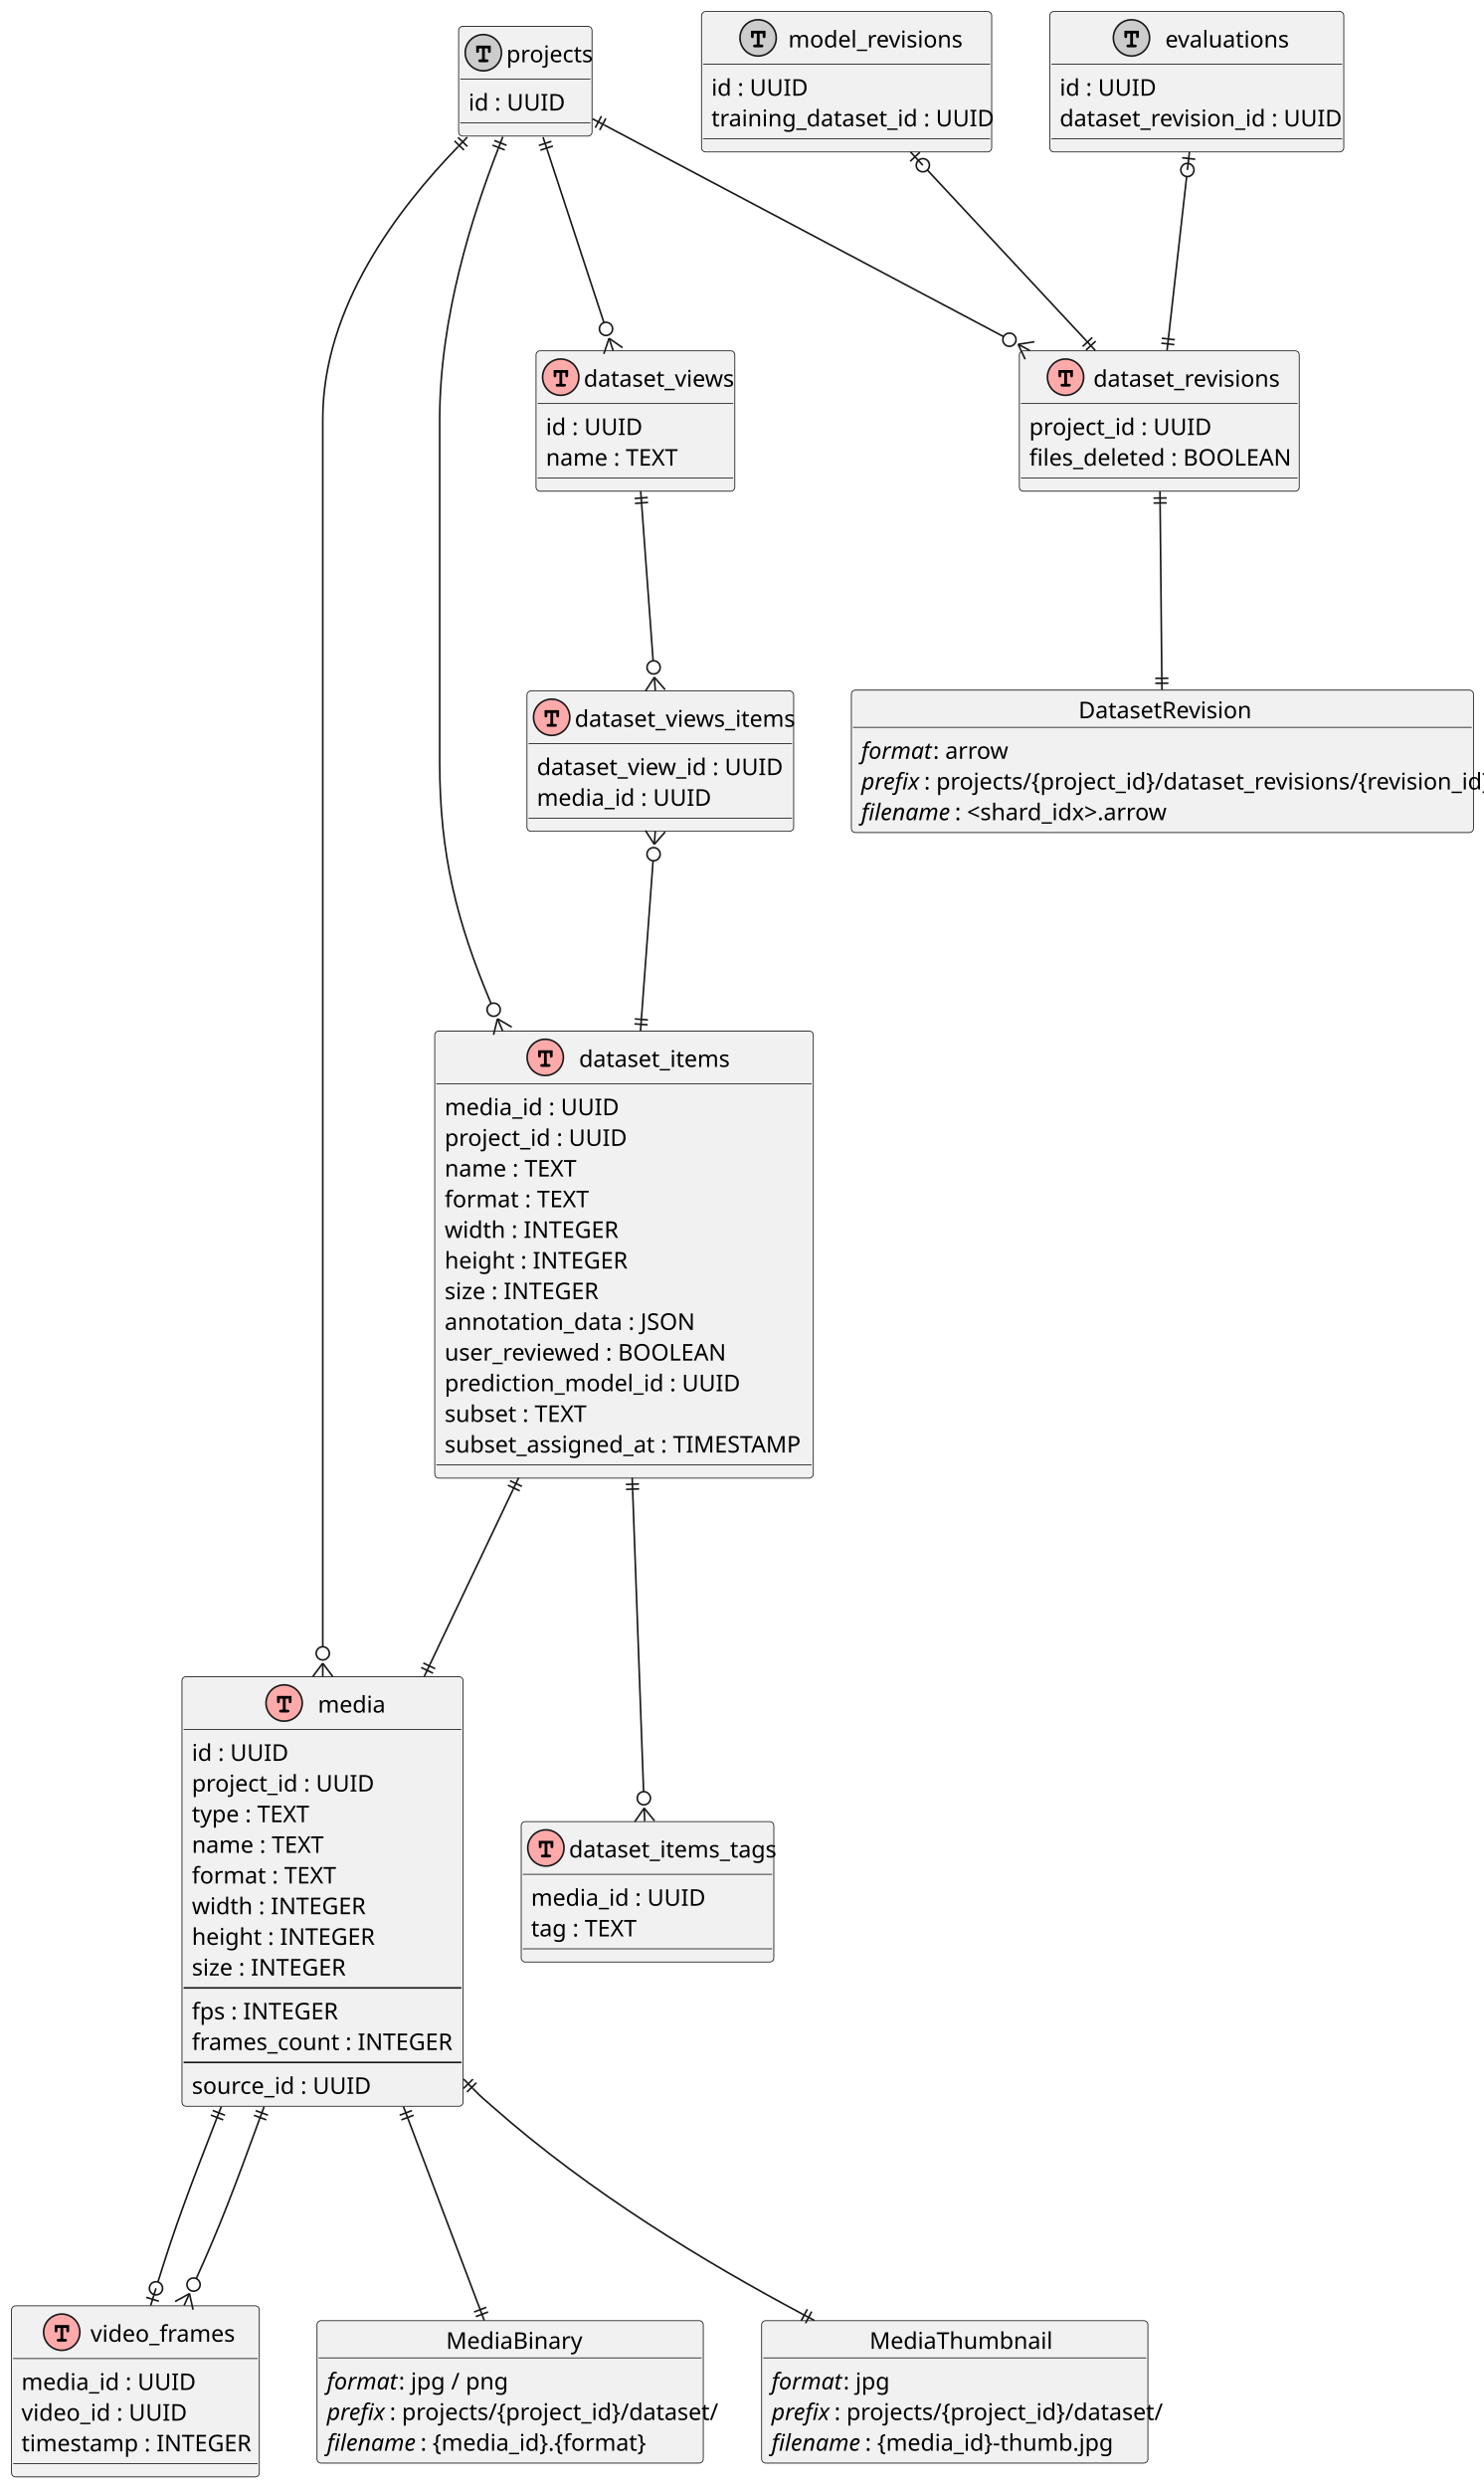
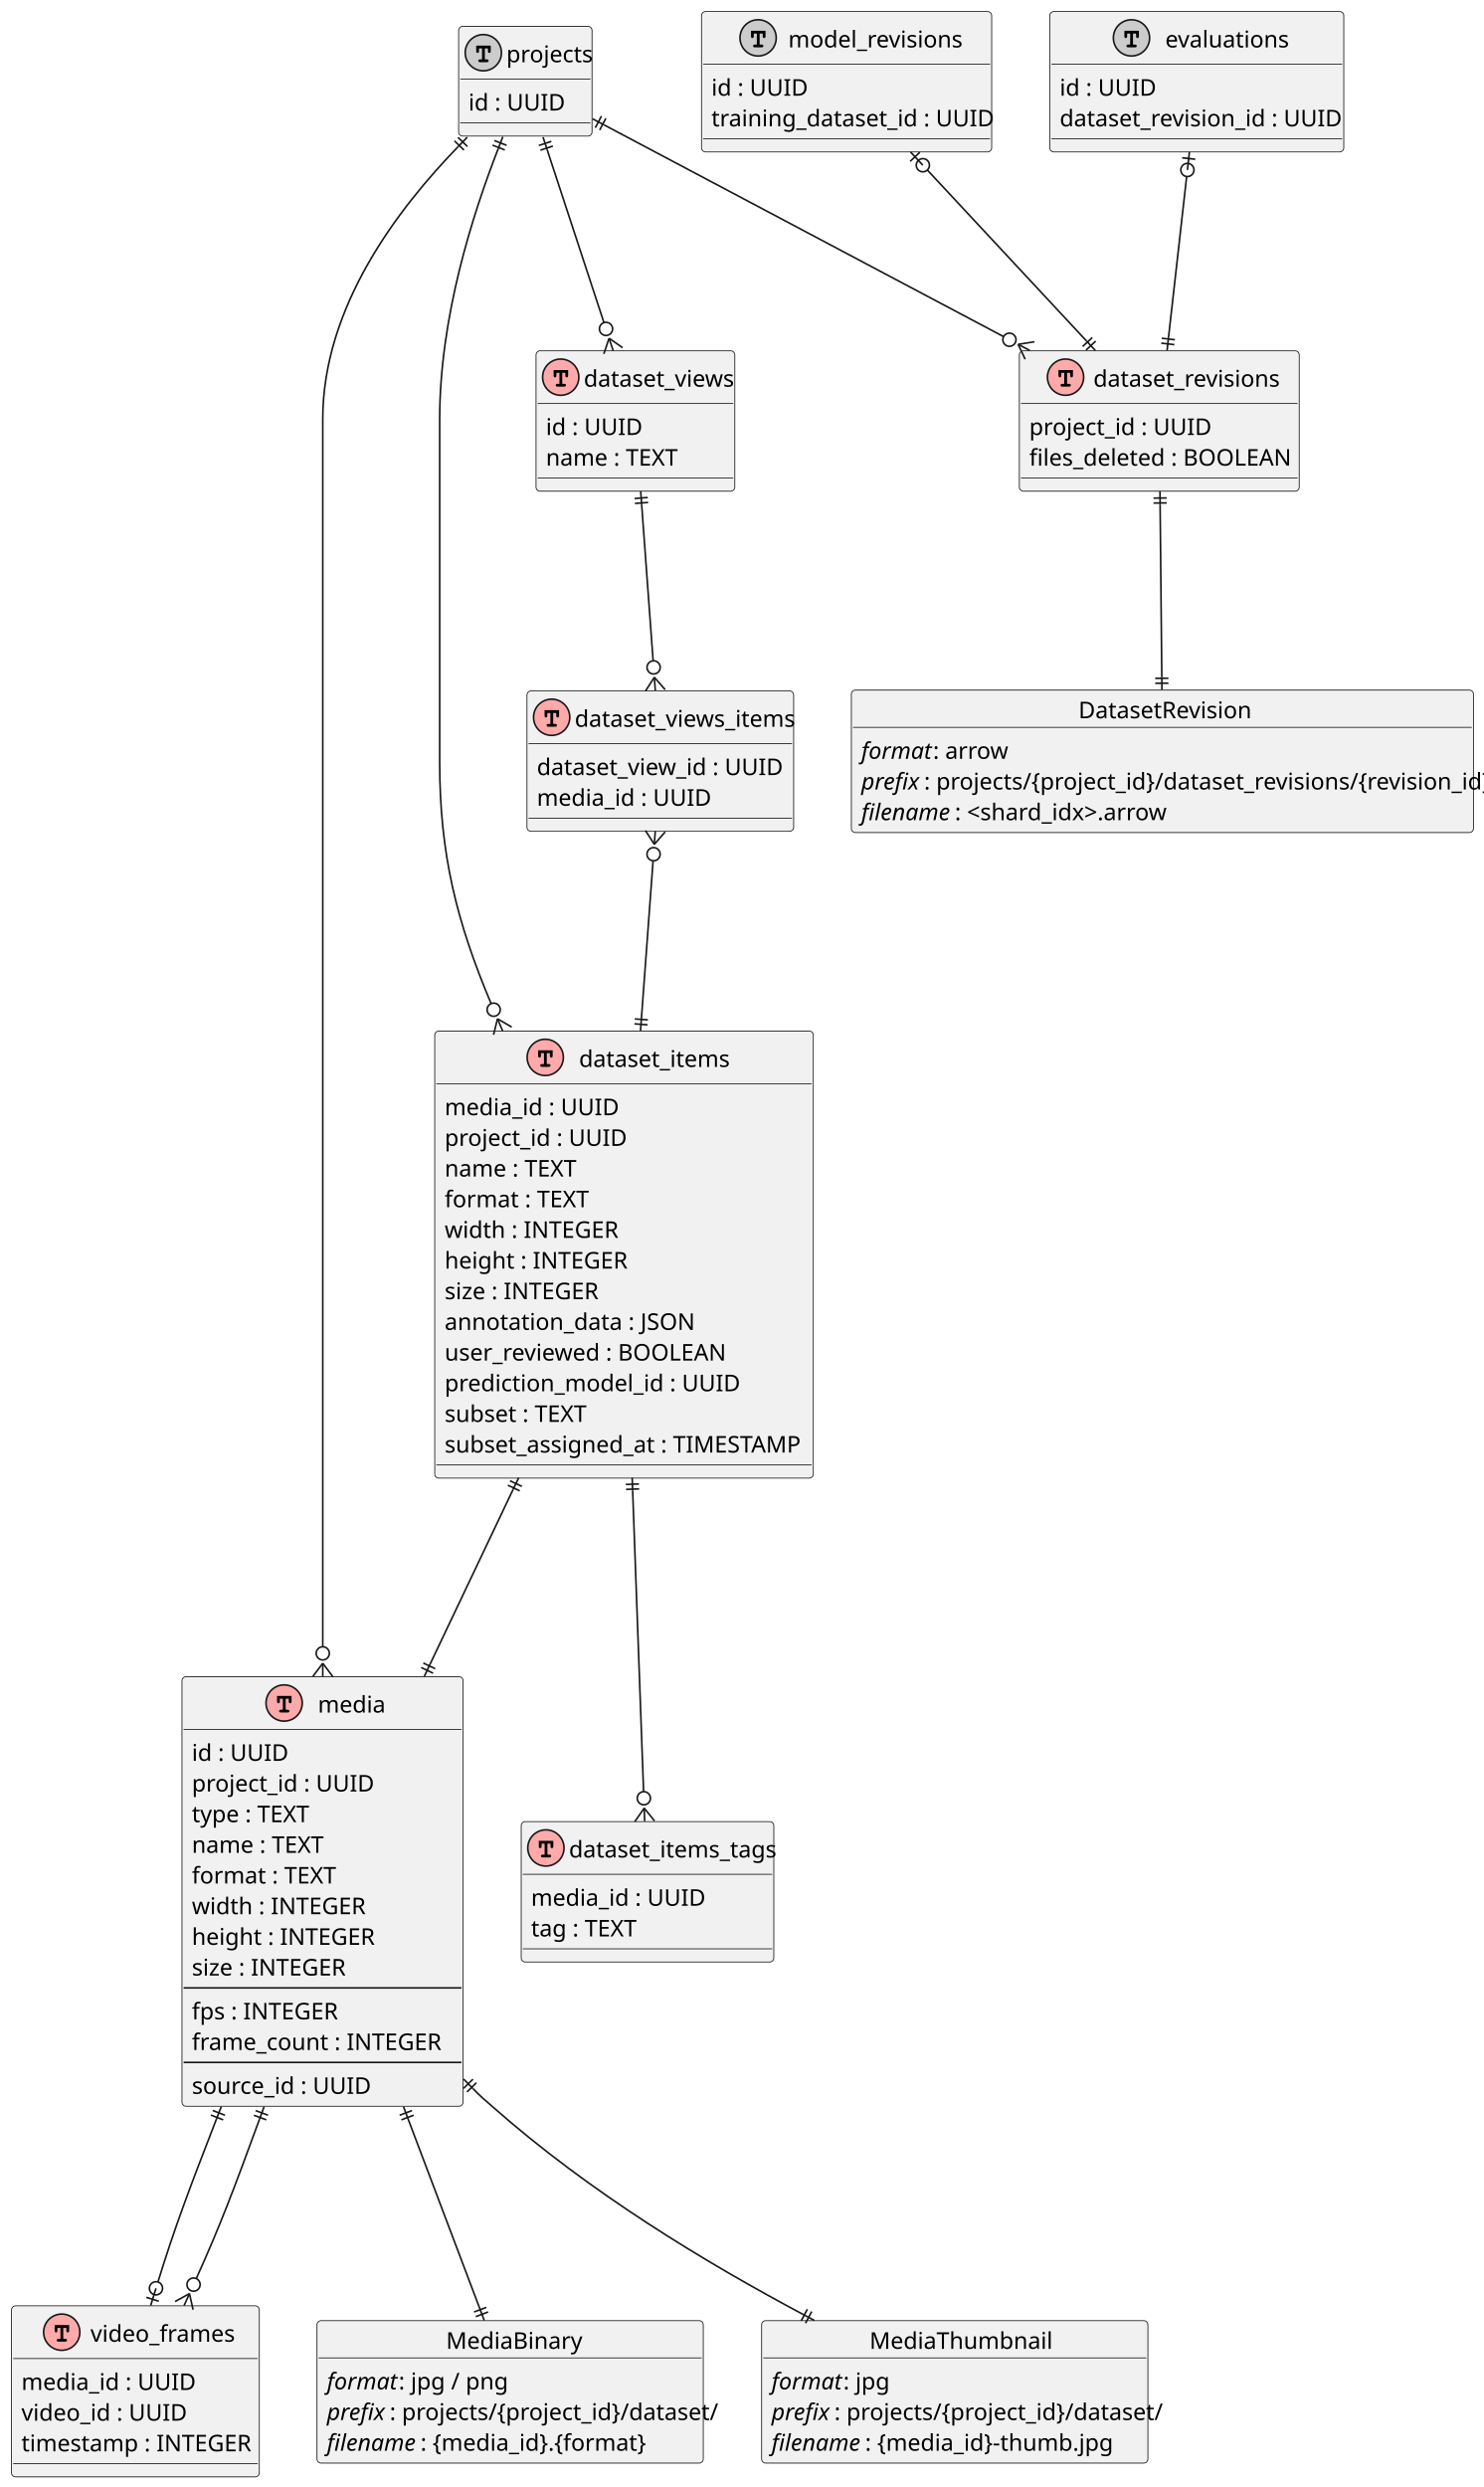
<svg xmlns="http://www.w3.org/2000/svg" contentStyleType="text/css" data-diagram-type="CLASS" height="1510px" preserveAspectRatio="none" style="width:901px;height:1510px;background:#FFFFFF;" version="1.1" viewBox="0 0 901 1510" width="901px" zoomAndPan="magnify">
  <defs />
  <g>
    <g class="entity" data-entity="media" data-source-line="4" data-uid="ent0002" id="entity_media">
      <rect fill="#F1F1F1" height="260.832" rx="2.5" ry="2.5" style="stroke:#181818;stroke-width:0.5;" width="170.717" x="110.5" y="1018" />
      <ellipse cx="172.543" cy="1034" fill="#FFAAAA" rx="11" ry="11" style="stroke:#181818;stroke-width:1;" />
      <path d="M173.465,1031.391 L173.465,1038.047 L174.621,1038.047 Q175.231,1038.047 175.481,1038.281 Q175.746,1038.516 175.746,1038.906 Q175.746,1039.281 175.481,1039.516 Q175.231,1039.75 174.621,1039.75 L170.637,1039.75 Q170.012,1039.75 169.746,1039.516 Q169.496,1039.281 169.496,1038.891 Q169.496,1038.516 169.746,1038.281 Q170.012,1038.047 170.637,1038.047 L171.762,1038.047 L171.762,1031.391 L169.918,1031.391 L169.918,1033 Q169.918,1033.609 169.684,1033.875 Q169.449,1034.141 169.074,1034.141 Q168.699,1034.141 168.465,1033.875 Q168.231,1033.609 168.231,1033 L168.231,1029.688 L177.043,1029.688 L177.043,1033 Q177.043,1033.609 176.793,1033.875 Q176.559,1034.141 176.184,1034.141 Q175.809,1034.141 175.574,1033.875 Q175.34,1033.609 175.34,1033 L175.34,1031.391 L173.465,1031.391 Z " fill="#000000" />
      <text fill="#000000" font-family="sans-serif" font-size="14" lengthAdjust="spacing" textLength="38.131" x="193.043" y="1039.797">media</text>
      <line style="stroke:#181818;stroke-width:0.5;" x1="111.5" x2="280.217" y1="1050" y2="1050" />
      <text fill="#000000" font-family="sans-serif" font-size="14" lengthAdjust="spacing" textLength="56.786" x="116.5" y="1069.107">id : UUID</text>
      <text fill="#000000" font-family="sans-serif" font-size="14" lengthAdjust="spacing" textLength="106.593" x="116.5" y="1087.728">project_id : UUID</text>
      <text fill="#000000" font-family="sans-serif" font-size="14" lengthAdjust="spacing" textLength="73.91" x="116.5" y="1106.35">type : TEXT</text>
      <text fill="#000000" font-family="sans-serif" font-size="14" lengthAdjust="spacing" textLength="82.469" x="116.5" y="1124.971">name : TEXT</text>
      <text fill="#000000" font-family="sans-serif" font-size="14" lengthAdjust="spacing" textLength="87.124" x="116.5" y="1143.592">format : TEXT</text>
      <text fill="#000000" font-family="sans-serif" font-size="14" lengthAdjust="spacing" textLength="106.579" x="116.5" y="1162.213">width : INTEGER</text>
      <text fill="#000000" font-family="sans-serif" font-size="14" lengthAdjust="spacing" textLength="112.041" x="116.5" y="1180.834">height : INTEGER</text>
      <text fill="#000000" font-family="sans-serif" font-size="14" lengthAdjust="spacing" textLength="98.793" x="116.5" y="1199.455">size : INTEGER</text>
      <line style="stroke:#181818;stroke-width:1;" x1="111.5" x2="280.217" y1="1206.969" y2="1206.969" />
      <text fill="#000000" font-family="sans-serif" font-size="14" lengthAdjust="spacing" textLength="92.572" x="116.5" y="1226.076">fps : INTEGER</text>
-       <text fill="#000000" font-family="sans-serif" font-size="14" lengthAdjust="spacing" textLength="158.717" x="116.5" y="1244.697">frames_count : INTEGER</text>
+       <text fill="#000000" font-family="sans-serif" font-size="14" lengthAdjust="spacing" textLength="158.717" x="116.5" y="1244.697">frame_count : INTEGER</text>
      <line style="stroke:#181818;stroke-width:1;" x1="111.5" x2="280.217" y1="1252.211" y2="1252.211" />
      <text fill="#000000" font-family="sans-serif" font-size="14" lengthAdjust="spacing" textLength="106.593" x="116.5" y="1271.318">source_id : UUID</text>
    </g>
    <g class="entity" data-entity="video_frames" data-source-line="20" data-uid="ent0003" id="entity_video_frames">
      <rect fill="#F1F1F1" height="103.863" rx="2.5" ry="2.5" style="stroke:#181818;stroke-width:0.5;" width="150.469" x="7" y="1400" />
      <ellipse cx="37.492" cy="1416" fill="#FFAAAA" rx="11" ry="11" style="stroke:#181818;stroke-width:1;" />
      <path d="M38.414,1413.391 L38.414,1420.047 L39.571,1420.047 Q40.18,1420.047 40.43,1420.281 Q40.696,1420.516 40.696,1420.906 Q40.696,1421.281 40.43,1421.516 Q40.18,1421.75 39.571,1421.75 L35.586,1421.75 Q34.961,1421.75 34.696,1421.516 Q34.446,1421.281 34.446,1420.891 Q34.446,1420.516 34.696,1420.281 Q34.961,1420.047 35.586,1420.047 L36.711,1420.047 L36.711,1413.391 L34.867,1413.391 L34.867,1415 Q34.867,1415.609 34.633,1415.875 Q34.399,1416.141 34.024,1416.141 Q33.649,1416.141 33.414,1415.875 Q33.18,1415.609 33.18,1415 L33.18,1411.688 L41.992,1411.688 L41.992,1415 Q41.992,1415.609 41.742,1415.875 Q41.508,1416.141 41.133,1416.141 Q40.758,1416.141 40.524,1415.875 Q40.289,1415.609 40.289,1415 L40.289,1413.391 L38.414,1413.391 Z " fill="#000000" />
      <text fill="#000000" font-family="sans-serif" font-size="14" lengthAdjust="spacing" textLength="84.041" x="54.935" y="1421.797">video_frames</text>
      <line style="stroke:#181818;stroke-width:0.5;" x1="8" x2="156.469" y1="1432" y2="1432" />
      <text fill="#000000" font-family="sans-serif" font-size="14" lengthAdjust="spacing" textLength="102.703" x="13" y="1451.107">media_id : UUID</text>
      <text fill="#000000" font-family="sans-serif" font-size="14" lengthAdjust="spacing" textLength="98.041" x="13" y="1469.728">video_id : UUID</text>
      <text fill="#000000" font-family="sans-serif" font-size="14" lengthAdjust="spacing" textLength="138.469" x="13" y="1488.35">timestamp : INTEGER</text>
      <line style="stroke:#181818;stroke-width:0.5;" x1="8" x2="156.469" y1="1495.863" y2="1495.863" />
    </g>
    <g class="entity" data-entity="dataset_items" data-source-line="27" data-uid="ent0004" id="entity_dataset_items">
      <rect fill="#F1F1F1" height="271.453" rx="2.5" ry="2.5" style="stroke:#181818;stroke-width:0.5;" width="229.875" x="264" y="626" />
      <ellipse cx="331.108" cy="642" fill="#FFAAAA" rx="11" ry="11" style="stroke:#181818;stroke-width:1;" />
      <path d="M332.03,639.391 L332.03,646.047 L333.187,646.047 Q333.796,646.047 334.046,646.281 Q334.312,646.516 334.312,646.906 Q334.312,647.281 334.046,647.516 Q333.796,647.75 333.187,647.75 L329.202,647.75 Q328.577,647.75 328.312,647.516 Q328.062,647.281 328.062,646.891 Q328.062,646.516 328.312,646.281 Q328.577,646.047 329.202,646.047 L330.327,646.047 L330.327,639.391 L328.483,639.391 L328.483,641 Q328.483,641.609 328.249,641.875 Q328.015,642.141 327.64,642.141 Q327.265,642.141 327.03,641.875 Q326.796,641.609 326.796,641 L326.796,637.688 L335.608,637.688 L335.608,641 Q335.608,641.609 335.358,641.875 Q335.124,642.141 334.749,642.141 Q334.374,642.141 334.14,641.875 Q333.905,641.609 333.905,641 L333.905,639.391 L332.03,639.391 Z " fill="#000000" />
      <text fill="#000000" font-family="sans-serif" font-size="14" lengthAdjust="spacing" textLength="87.158" x="351.608" y="647.797">dataset_items</text>
      <line style="stroke:#181818;stroke-width:0.5;" x1="265" x2="492.875" y1="658" y2="658" />
      <text fill="#000000" font-family="sans-serif" font-size="14" lengthAdjust="spacing" textLength="102.703" x="270" y="677.107">media_id : UUID</text>
      <text fill="#000000" font-family="sans-serif" font-size="14" lengthAdjust="spacing" textLength="106.593" x="270" y="695.729">project_id : UUID</text>
      <text fill="#000000" font-family="sans-serif" font-size="14" lengthAdjust="spacing" textLength="82.469" x="270" y="714.35">name : TEXT</text>
      <text fill="#000000" font-family="sans-serif" font-size="14" lengthAdjust="spacing" textLength="87.124" x="270" y="732.971">format : TEXT</text>
      <text fill="#000000" font-family="sans-serif" font-size="14" lengthAdjust="spacing" textLength="106.579" x="270" y="751.592">width : INTEGER</text>
      <text fill="#000000" font-family="sans-serif" font-size="14" lengthAdjust="spacing" textLength="112.041" x="270" y="770.213">height : INTEGER</text>
      <text fill="#000000" font-family="sans-serif" font-size="14" lengthAdjust="spacing" textLength="98.793" x="270" y="788.834">size : INTEGER</text>
      <text fill="#000000" font-family="sans-serif" font-size="14" lengthAdjust="spacing" textLength="149.434" x="270" y="807.455">annotation_data : JSON</text>
      <text fill="#000000" font-family="sans-serif" font-size="14" lengthAdjust="spacing" textLength="170.406" x="270" y="826.076">user_reviewed : BOOLEAN</text>
      <text fill="#000000" font-family="sans-serif" font-size="14" lengthAdjust="spacing" textLength="171.192" x="270" y="844.697">prediction_model_id : UUID</text>
      <text fill="#000000" font-family="sans-serif" font-size="14" lengthAdjust="spacing" textLength="88.696" x="270" y="863.318">subset : TEXT</text>
      <text fill="#000000" font-family="sans-serif" font-size="14" lengthAdjust="spacing" textLength="217.875" x="270" y="881.939">subset_assigned_at : TIMESTAMP</text>
      <line style="stroke:#181818;stroke-width:0.5;" x1="265" x2="492.875" y1="889.453" y2="889.453" />
    </g>
    <g class="entity" data-entity="dataset_items_tags" data-source-line="42" data-uid="ent0005" id="entity_dataset_items_tags">
      <rect fill="#F1F1F1" height="85.242" rx="2.5" ry="2.5" style="stroke:#181818;stroke-width:0.5;" width="153.406" x="316.5" y="1106" />
      <ellipse cx="331.5" cy="1122" fill="#FFAAAA" rx="11" ry="11" style="stroke:#181818;stroke-width:1;" />
      <path d="M332.422,1119.391 L332.422,1126.047 L333.578,1126.047 Q334.188,1126.047 334.438,1126.281 Q334.703,1126.516 334.703,1126.906 Q334.703,1127.281 334.438,1127.516 Q334.188,1127.75 333.578,1127.75 L329.594,1127.75 Q328.969,1127.75 328.703,1127.516 Q328.453,1127.281 328.453,1126.891 Q328.453,1126.516 328.703,1126.281 Q328.969,1126.047 329.594,1126.047 L330.719,1126.047 L330.719,1119.391 L328.875,1119.391 L328.875,1121 Q328.875,1121.609 328.641,1121.875 Q328.406,1122.141 328.031,1122.141 Q327.656,1122.141 327.422,1121.875 Q327.188,1121.609 327.188,1121 L327.188,1117.688 L336,1117.688 L336,1121 Q336,1121.609 335.75,1121.875 Q335.516,1122.141 335.141,1122.141 Q334.766,1122.141 334.531,1121.875 Q334.297,1121.609 334.297,1121 L334.297,1119.391 L332.422,1119.391 Z " fill="#000000" />
      <text fill="#000000" font-family="sans-serif" font-size="14" lengthAdjust="spacing" textLength="121.406" x="345.5" y="1127.797">dataset_items_tags</text>
      <line style="stroke:#181818;stroke-width:0.5;" x1="317.5" x2="468.906" y1="1138" y2="1138" />
      <text fill="#000000" font-family="sans-serif" font-size="14" lengthAdjust="spacing" textLength="102.703" x="322.5" y="1157.107">media_id : UUID</text>
      <text fill="#000000" font-family="sans-serif" font-size="14" lengthAdjust="spacing" textLength="66.91" x="322.5" y="1175.728">tag : TEXT</text>
      <line style="stroke:#181818;stroke-width:0.5;" x1="317.5" x2="468.906" y1="1183.242" y2="1183.242" />
    </g>
    <g class="entity" data-entity="dataset_views" data-source-line="49" data-uid="ent0007" id="entity_dataset_views">
      <rect fill="#F1F1F1" height="85.242" rx="2.5" ry="2.5" style="stroke:#181818;stroke-width:0.5;" width="120.717" x="325.5" y="213" />
      <ellipse cx="340.5" cy="229" fill="#FFAAAA" rx="11" ry="11" style="stroke:#181818;stroke-width:1;" />
      <path d="M341.422,226.391 L341.422,233.047 L342.578,233.047 Q343.188,233.047 343.438,233.281 Q343.703,233.516 343.703,233.906 Q343.703,234.281 343.438,234.516 Q343.188,234.75 342.578,234.75 L338.594,234.75 Q337.969,234.75 337.703,234.516 Q337.453,234.281 337.453,233.891 Q337.453,233.516 337.703,233.281 Q337.969,233.047 338.594,233.047 L339.719,233.047 L339.719,226.391 L337.875,226.391 L337.875,228 Q337.875,228.609 337.641,228.875 Q337.406,229.141 337.031,229.141 Q336.656,229.141 336.422,228.875 Q336.188,228.609 336.188,228 L336.188,224.688 L345,224.688 L345,228 Q345,228.609 344.75,228.875 Q344.516,229.141 344.141,229.141 Q343.766,229.141 343.531,228.875 Q343.297,228.609 343.297,228 L343.297,226.391 L341.422,226.391 Z " fill="#000000" />
      <text fill="#000000" font-family="sans-serif" font-size="14" lengthAdjust="spacing" textLength="88.717" x="354.5" y="234.797">dataset_views</text>
      <line style="stroke:#181818;stroke-width:0.5;" x1="326.5" x2="445.217" y1="245" y2="245" />
      <text fill="#000000" font-family="sans-serif" font-size="14" lengthAdjust="spacing" textLength="56.786" x="331.5" y="264.107">id : UUID</text>
      <text fill="#000000" font-family="sans-serif" font-size="14" lengthAdjust="spacing" textLength="82.469" x="331.5" y="282.728">name : TEXT</text>
      <line style="stroke:#181818;stroke-width:0.5;" x1="326.5" x2="445.217" y1="290.242" y2="290.242" />
    </g>
    <g class="entity" data-entity="dataset_views_items" data-source-line="54" data-uid="ent0008" id="entity_dataset_views_items">
      <rect fill="#F1F1F1" height="85.242" rx="2.5" ry="2.5" style="stroke:#181818;stroke-width:0.5;" width="161.951" x="320" y="419.5" />
      <ellipse cx="335" cy="435.5" fill="#FFAAAA" rx="11" ry="11" style="stroke:#181818;stroke-width:1;" />
      <path d="M335.922,432.891 L335.922,439.547 L337.078,439.547 Q337.688,439.547 337.938,439.781 Q338.203,440.016 338.203,440.406 Q338.203,440.781 337.938,441.016 Q337.688,441.25 337.078,441.25 L333.094,441.25 Q332.469,441.25 332.203,441.016 Q331.953,440.781 331.953,440.391 Q331.953,440.016 332.203,439.781 Q332.469,439.547 333.094,439.547 L334.219,439.547 L334.219,432.891 L332.375,432.891 L332.375,434.5 Q332.375,435.109 332.141,435.375 Q331.906,435.641 331.531,435.641 Q331.156,435.641 330.922,435.375 Q330.688,435.109 330.688,434.5 L330.688,431.188 L339.5,431.188 L339.5,434.5 Q339.5,435.109 339.25,435.375 Q339.016,435.641 338.641,435.641 Q338.266,435.641 338.031,435.375 Q337.797,435.109 337.797,434.5 L337.797,432.891 L335.922,432.891 Z " fill="#000000" />
      <text fill="#000000" font-family="sans-serif" font-size="14" lengthAdjust="spacing" textLength="129.951" x="349" y="441.297">dataset_views_items</text>
      <line style="stroke:#181818;stroke-width:0.5;" x1="321" x2="480.951" y1="451.5" y2="451.5" />
      <text fill="#000000" font-family="sans-serif" font-size="14" lengthAdjust="spacing" textLength="146.289" x="326" y="470.607">dataset_view_id : UUID</text>
      <text fill="#000000" font-family="sans-serif" font-size="14" lengthAdjust="spacing" textLength="102.703" x="326" y="489.228">media_id : UUID</text>
      <line style="stroke:#181818;stroke-width:0.5;" x1="321" x2="480.951" y1="496.742" y2="496.742" />
    </g>
    <g class="entity" data-entity="dataset_revisions" data-source-line="63" data-uid="ent0011" id="entity_dataset_revisions">
      <rect fill="#F1F1F1" height="85.242" rx="2.5" ry="2.5" style="stroke:#181818;stroke-width:0.5;" width="169.972" x="619" y="213" />
      <ellipse cx="647.059" cy="229" fill="#FFAAAA" rx="11" ry="11" style="stroke:#181818;stroke-width:1;" />
      <path d="M647.981,226.391 L647.981,233.047 L649.137,233.047 Q649.747,233.047 649.997,233.281 Q650.262,233.516 650.262,233.906 Q650.262,234.281 649.997,234.516 Q649.747,234.75 649.137,234.75 L645.153,234.75 Q644.528,234.75 644.262,234.516 Q644.012,234.281 644.012,233.891 Q644.012,233.516 644.262,233.281 Q644.528,233.047 645.153,233.047 L646.278,233.047 L646.278,226.391 L644.434,226.391 L644.434,228 Q644.434,228.609 644.2,228.875 Q643.966,229.141 643.591,229.141 Q643.216,229.141 642.981,228.875 Q642.747,228.609 642.747,228 L642.747,224.688 L651.559,224.688 L651.559,228 Q651.559,228.609 651.309,228.875 Q651.075,229.141 650.7,229.141 Q650.325,229.141 650.091,228.875 Q649.856,228.609 649.856,228 L649.856,226.391 L647.981,226.391 Z " fill="#000000" />
      <text fill="#000000" font-family="sans-serif" font-size="14" lengthAdjust="spacing" textLength="108.951" x="663.961" y="234.797">dataset_revisions</text>
      <line style="stroke:#181818;stroke-width:0.5;" x1="620" x2="787.972" y1="245" y2="245" />
      <text fill="#000000" font-family="sans-serif" font-size="14" lengthAdjust="spacing" textLength="106.593" x="625" y="264.107">project_id : UUID</text>
      <text fill="#000000" font-family="sans-serif" font-size="14" lengthAdjust="spacing" textLength="157.972" x="625" y="282.728">files_deleted : BOOLEAN</text>
      <line style="stroke:#181818;stroke-width:0.5;" x1="620" x2="787.972" y1="290.242" y2="290.242" />
    </g>
    <g class="entity" data-entity="MediaBinary" data-source-line="68" data-uid="ent0012" id="entity_MediaBinary">
      <rect fill="#F1F1F1" height="86.484" rx="2.5" ry="2.5" style="stroke:#181818;stroke-width:0.5;" width="234.571" x="192.5" y="1409" />
      <text fill="#000000" font-family="sans-serif" font-size="14" lengthAdjust="spacing" textLength="77.814" x="270.879" y="1426.107">MediaBinary</text>
      <line style="stroke:#181818;stroke-width:0.5;" x1="193.5" x2="426.071" y1="1431.621" y2="1431.621" />
      <text fill="#000000" font-family="sans-serif" font-size="14" font-style="italic" lengthAdjust="spacing" textLength="39.676" x="198.5" y="1450.728">format</text>
      <text fill="#000000" font-family="sans-serif" font-size="14" lengthAdjust="spacing" textLength="61.489" x="242.065" y="1450.728">: jpg / png</text>
      <text fill="#000000" font-family="sans-serif" font-size="14" font-style="italic" lengthAdjust="spacing" textLength="34.234" x="198.5" y="1469.35">prefix</text>
      <text fill="#000000" font-family="sans-serif" font-size="14" lengthAdjust="spacing" textLength="184.447" x="236.624" y="1469.35">: projects/{project_id}/dataset/</text>
      <text fill="#000000" font-family="sans-serif" font-size="14" font-style="italic" lengthAdjust="spacing" textLength="52.917" x="198.5" y="1487.971">filename</text>
      <text fill="#000000" font-family="sans-serif" font-size="14" lengthAdjust="spacing" textLength="126.861" x="255.307" y="1487.971">: {media_id}.{format}</text>
    </g>
    <g class="entity" data-entity="MediaThumbnail" data-source-line="74" data-uid="ent0013" id="entity_MediaThumbnail">
      <rect fill="#F1F1F1" height="86.484" rx="2.5" ry="2.5" style="stroke:#181818;stroke-width:0.5;" width="234.571" x="462.5" y="1409" />
      <text fill="#000000" font-family="sans-serif" font-size="14" lengthAdjust="spacing" textLength="103.496" x="528.038" y="1426.107">MediaThumbnail</text>
      <line style="stroke:#181818;stroke-width:0.5;" x1="463.5" x2="696.071" y1="1431.621" y2="1431.621" />
      <text fill="#000000" font-family="sans-serif" font-size="14" font-style="italic" lengthAdjust="spacing" textLength="39.676" x="468.5" y="1450.728">format</text>
      <text fill="#000000" font-family="sans-serif" font-size="14" lengthAdjust="spacing" textLength="26.462" x="512.065" y="1450.728">: jpg</text>
      <text fill="#000000" font-family="sans-serif" font-size="14" font-style="italic" lengthAdjust="spacing" textLength="34.234" x="468.5" y="1469.35">prefix</text>
      <text fill="#000000" font-family="sans-serif" font-size="14" lengthAdjust="spacing" textLength="184.447" x="506.624" y="1469.35">: projects/{project_id}/dataset/</text>
      <text fill="#000000" font-family="sans-serif" font-size="14" font-style="italic" lengthAdjust="spacing" textLength="52.917" x="468.5" y="1487.971">filename</text>
      <text fill="#000000" font-family="sans-serif" font-size="14" lengthAdjust="spacing" textLength="140.089" x="525.307" y="1487.971">: {media_id}-thumb.jpg</text>
    </g>
    <g class="entity" data-entity="DatasetRevision" data-source-line="80" data-uid="ent0014" id="entity_DatasetRevision">
      <rect fill="#F1F1F1" height="86.484" rx="2.5" ry="2.5" style="stroke:#181818;stroke-width:0.5;" width="377.764" x="517" y="419" />
      <text fill="#000000" font-family="sans-serif" font-size="14" lengthAdjust="spacing" textLength="101.938" x="654.913" y="436.107">DatasetRevision</text>
      <line style="stroke:#181818;stroke-width:0.5;" x1="518" x2="893.764" y1="441.621" y2="441.621" />
      <text fill="#000000" font-family="sans-serif" font-size="14" font-style="italic" lengthAdjust="spacing" textLength="39.676" x="523" y="460.728">format</text>
      <text fill="#000000" font-family="sans-serif" font-size="14" lengthAdjust="spacing" textLength="42.786" x="566.565" y="460.728">: arrow</text>
      <text fill="#000000" font-family="sans-serif" font-size="14" font-style="italic" lengthAdjust="spacing" textLength="34.234" x="523" y="479.35">prefix</text>
      <text fill="#000000" font-family="sans-serif" font-size="14" lengthAdjust="spacing" textLength="327.64" x="561.124" y="479.35">: projects/{project_id}/dataset_revisions/{revision_id}/</text>
      <text fill="#000000" font-family="sans-serif" font-size="14" font-style="italic" lengthAdjust="spacing" textLength="52.917" x="523" y="497.971">filename</text>
      <text fill="#000000" font-family="sans-serif" font-size="14" lengthAdjust="spacing" textLength="123.731" x="579.807" y="497.971">: &lt;shard_idx&gt;.arrow</text>
    </g>
    <g class="entity" data-entity="projects" data-source-line="89" data-uid="ent0016" id="entity_projects">
      <rect fill="#F1F1F1" height="66.621" rx="2.5" ry="2.5" style="stroke:#181818;stroke-width:0.5;" width="81.02" x="278.5" y="16" />
      <ellipse cx="293.5" cy="32" fill="#CCCCCC" rx="11" ry="11" style="stroke:#181818;stroke-width:1;" />
      <path d="M294.422,29.391 L294.422,36.047 L295.578,36.047 Q296.188,36.047 296.438,36.281 Q296.703,36.516 296.703,36.906 Q296.703,37.281 296.438,37.516 Q296.188,37.75 295.578,37.75 L291.594,37.75 Q290.969,37.75 290.703,37.516 Q290.453,37.281 290.453,36.891 Q290.453,36.516 290.703,36.281 Q290.969,36.047 291.594,36.047 L292.719,36.047 L292.719,29.391 L290.875,29.391 L290.875,31 Q290.875,31.609 290.641,31.875 Q290.406,32.141 290.031,32.141 Q289.656,32.141 289.422,31.875 Q289.188,31.609 289.188,31 L289.188,27.688 L298,27.688 L298,31 Q298,31.609 297.75,31.875 Q297.516,32.141 297.141,32.141 Q296.766,32.141 296.531,31.875 Q296.297,31.609 296.297,31 L296.297,29.391 L294.422,29.391 Z " fill="#000000" />
      <text fill="#000000" font-family="sans-serif" font-size="14" lengthAdjust="spacing" textLength="49.02" x="307.5" y="37.797">projects</text>
      <line style="stroke:#181818;stroke-width:0.5;" x1="279.5" x2="358.521" y1="48" y2="48" />
      <text fill="#000000" font-family="sans-serif" font-size="14" lengthAdjust="spacing" textLength="56.786" x="284.5" y="67.107">id : UUID</text>
      <line style="stroke:#181818;stroke-width:0.5;" x1="279.5" x2="358.521" y1="74.621" y2="74.621" />
    </g>
    <g class="entity" data-entity="model_revisions" data-source-line="106" data-uid="ent0026" id="entity_model_revisions">
      <rect fill="#F1F1F1" height="85.242" rx="2.5" ry="2.5" style="stroke:#181818;stroke-width:0.5;" width="176.199" x="426" y="7" />
      <ellipse cx="460.368" cy="23" fill="#CCCCCC" rx="11" ry="11" style="stroke:#181818;stroke-width:1;" />
      <path d="M461.29,20.391 L461.29,27.047 L462.447,27.047 Q463.056,27.047 463.306,27.281 Q463.572,27.516 463.572,27.906 Q463.572,28.281 463.306,28.516 Q463.056,28.75 462.447,28.75 L458.462,28.75 Q457.837,28.75 457.572,28.516 Q457.322,28.281 457.322,27.891 Q457.322,27.516 457.572,27.281 Q457.837,27.047 458.462,27.047 L459.587,27.047 L459.587,20.391 L457.743,20.391 L457.743,22 Q457.743,22.609 457.509,22.875 Q457.275,23.141 456.9,23.141 Q456.525,23.141 456.29,22.875 Q456.056,22.609 456.056,22 L456.056,18.688 L464.868,18.688 L464.868,22 Q464.868,22.609 464.618,22.875 Q464.384,23.141 464.009,23.141 Q463.634,23.141 463.4,22.875 Q463.165,22.609 463.165,22 L463.165,20.391 L461.29,20.391 Z " fill="#000000" />
      <text fill="#000000" font-family="sans-serif" font-size="14" lengthAdjust="spacing" textLength="101.158" x="478.673" y="28.797">model_revisions</text>
      <line style="stroke:#181818;stroke-width:0.5;" x1="427" x2="601.199" y1="39" y2="39" />
      <text fill="#000000" font-family="sans-serif" font-size="14" lengthAdjust="spacing" textLength="56.786" x="432" y="58.107">id : UUID</text>
      <text fill="#000000" font-family="sans-serif" font-size="14" lengthAdjust="spacing" textLength="164.199" x="432" y="76.728">training_dataset_id : UUID</text>
      <line style="stroke:#181818;stroke-width:0.5;" x1="427" x2="601.199" y1="84.242" y2="84.242" />
    </g>
    <g class="entity" data-entity="evaluations" data-source-line="113" data-uid="ent0028" id="entity_evaluations">
      <rect fill="#F1F1F1" height="85.242" rx="2.5" ry="2.5" style="stroke:#181818;stroke-width:0.5;" width="178.523" x="637.5" y="7" />
      <ellipse cx="687.098" cy="23" fill="#CCCCCC" rx="11" ry="11" style="stroke:#181818;stroke-width:1;" />
      <path d="M688.02,20.391 L688.02,27.047 L689.176,27.047 Q689.786,27.047 690.036,27.281 Q690.301,27.516 690.301,27.906 Q690.301,28.281 690.036,28.516 Q689.786,28.75 689.176,28.75 L685.192,28.75 Q684.567,28.75 684.301,28.516 Q684.051,28.281 684.051,27.891 Q684.051,27.516 684.301,27.281 Q684.567,27.047 685.192,27.047 L686.317,27.047 L686.317,20.391 L684.473,20.391 L684.473,22 Q684.473,22.609 684.239,22.875 Q684.004,23.141 683.629,23.141 Q683.254,23.141 683.02,22.875 Q682.786,22.609 682.786,22 L682.786,18.688 L691.598,18.688 L691.598,22 Q691.598,22.609 691.348,22.875 Q691.114,23.141 690.739,23.141 Q690.364,23.141 690.129,22.875 Q689.895,22.609 689.895,22 L689.895,20.391 L688.02,20.391 Z " fill="#000000" />
      <text fill="#000000" font-family="sans-serif" font-size="14" lengthAdjust="spacing" textLength="70.827" x="707.598" y="28.797">evaluations</text>
      <line style="stroke:#181818;stroke-width:0.5;" x1="638.5" x2="815.023" y1="39" y2="39" />
      <text fill="#000000" font-family="sans-serif" font-size="14" lengthAdjust="spacing" textLength="56.786" x="643.5" y="58.107">id : UUID</text>
      <text fill="#000000" font-family="sans-serif" font-size="14" lengthAdjust="spacing" textLength="166.523" x="643.5" y="76.728">dataset_revision_id : UUID</text>
      <line style="stroke:#181818;stroke-width:0.5;" x1="638.5" x2="815.023" y1="84.242" y2="84.242" />
    </g>
    <g class="link" data-entity-1="dataset_items" data-entity-2="dataset_items_tags" data-source-line="47" data-uid="lnk6" id="link_dataset_items_dataset_items_tags">
      <path codeLine="47" d="M384.19,905.145 C386.85,978.445 389.029,1038.082 390.829,1087.822" fill="none" id="dataset_items-dataset_items_tags" style="stroke:#181818;stroke-width:1;" />
      <line style="stroke:#181818;stroke-width:1;" x1="380.048" x2="388.042" y1="901.292" y2="901.002" />
      <line style="stroke:#181818;stroke-width:1;" x1="380.156" x2="388.151" y1="904.29" y2="904" />
      <line style="stroke:#181818;stroke-width:1;" x1="384.19" x2="383.9" y1="905.145" y2="897.15" />
      <line style="stroke:#181818;stroke-width:1;" x1="391.191" x2="397.476" y1="1097.815" y2="1105.593" />
      <line style="stroke:#181818;stroke-width:1;" x1="391.191" x2="385.484" y1="1097.815" y2="1106.027" />
      <line style="stroke:#181818;stroke-width:1;" x1="391.191" x2="391.48" y1="1097.815" y2="1105.81" />
      <ellipse cx="390.974" cy="1091.819" fill="none" rx="4" ry="4" style="stroke:#181818;stroke-width:1;" />
    </g>
    <g class="link" data-entity-1="dataset_views" data-entity-2="dataset_views_items" data-source-line="59" data-uid="lnk9" id="link_dataset_views_dataset_views_items">
      <path codeLine="59" d="M389.656,306.358 C392.246,341.649 394.037,365.948 396.617,401.228" fill="none" id="dataset_views-dataset_views_items" style="stroke:#181818;stroke-width:1;" />
      <line style="stroke:#181818;stroke-width:1;" x1="385.373" x2="393.352" y1="302.662" y2="302.077" />
      <line style="stroke:#181818;stroke-width:1;" x1="385.593" x2="393.572" y1="305.654" y2="305.068" />
      <line style="stroke:#181818;stroke-width:1;" x1="389.656" x2="389.07" y1="306.358" y2="298.38" />
      <line style="stroke:#181818;stroke-width:1;" x1="397.346" x2="403.914" y1="411.201" y2="418.742" />
      <line style="stroke:#181818;stroke-width:1;" x1="397.346" x2="391.946" y1="411.201" y2="419.618" />
      <line style="stroke:#181818;stroke-width:1;" x1="397.346" x2="397.93" y1="411.201" y2="419.18" />
      <ellipse cx="396.909" cy="405.217" fill="none" rx="4" ry="4" style="stroke:#181818;stroke-width:1;" />
    </g>
    <g class="link" data-entity-1="dataset_views_items" data-entity-2="dataset_items" data-source-line="61" data-uid="lnk10" id="link_dataset_views_items_dataset_items">
      <path codeLine="61" d="M396.591,522.631 C394.241,554.371 392.79,574.022 389.54,617.942" fill="none" id="dataset_views_items-dataset_items" style="stroke:#181818;stroke-width:1;" />
      <line style="stroke:#181818;stroke-width:1;" x1="397.329" x2="391.936" y1="512.658" y2="504.237" />
      <line style="stroke:#181818;stroke-width:1;" x1="397.329" x2="403.904" y1="512.658" y2="505.123" />
      <line style="stroke:#181818;stroke-width:1;" x1="397.329" x2="397.92" y1="512.658" y2="504.68" />
      <ellipse cx="396.886" cy="518.642" fill="none" rx="4" ry="4" style="stroke:#181818;stroke-width:1;" />
      <line style="stroke:#181818;stroke-width:1;" x1="393.234" x2="385.256" y1="622.226" y2="621.636" />
      <line style="stroke:#181818;stroke-width:1;" x1="393.456" x2="385.478" y1="619.234" y2="618.644" />
      <line style="stroke:#181818;stroke-width:1;" x1="389.54" x2="388.95" y1="617.942" y2="625.92" />
    </g>
    <g class="link" data-entity-1="dataset_revisions" data-entity-2="DatasetRevision" data-source-line="86" data-uid="lnk15" id="link_dataset_revisions_DatasetRevision">
      <path codeLine="86" d="M704.487,306.38 C704.827,341.55 705.161,375.57 705.511,410.83" fill="none" id="dataset_revisions-DatasetRevision" style="stroke:#181818;stroke-width:1;" />
      <line style="stroke:#181818;stroke-width:1;" x1="700.449" x2="708.448" y1="302.418" y2="302.341" />
      <line style="stroke:#181818;stroke-width:1;" x1="700.478" x2="708.477" y1="305.418" y2="305.341" />
      <line style="stroke:#181818;stroke-width:1;" x1="704.487" x2="704.41" y1="306.38" y2="298.38" />
      <line style="stroke:#181818;stroke-width:1;" x1="709.55" x2="701.551" y1="414.791" y2="414.87" />
      <line style="stroke:#181818;stroke-width:1;" x1="709.52" x2="701.521" y1="411.791" y2="411.87" />
      <line style="stroke:#181818;stroke-width:1;" x1="705.511" x2="705.59" y1="410.83" y2="418.83" />
    </g>
    <g class="link" data-entity-1="projects" data-entity-2="dataset_items" data-source-line="93" data-uid="lnk17" id="link_projects_dataset_items">
      <path codeLine="93" d="M302.447,90.519 C287.037,130.249 267,192.37 267,254.5 C267,254.5 267,254.5 267,463 C267,518.46 277.264,559.645 298.234,609.355" fill="none" id="projects-dataset_items" style="stroke:#181818;stroke-width:1;" />
      <line style="stroke:#181818;stroke-width:1;" x1="300.164" x2="307.623" y1="85.343" y2="88.236" />
      <line style="stroke:#181818;stroke-width:1;" x1="299.079" x2="306.538" y1="88.14" y2="91.033" />
      <line style="stroke:#181818;stroke-width:1;" x1="302.447" x2="305.34" y1="90.519" y2="83.06" />
      <line style="stroke:#181818;stroke-width:1;" x1="302.121" x2="310.758" y1="618.569" y2="623.608" />
      <line style="stroke:#181818;stroke-width:1;" x1="302.121" x2="299.702" y1="618.569" y2="628.272" />
      <line style="stroke:#181818;stroke-width:1;" x1="302.121" x2="305.23" y1="618.569" y2="625.94" />
      <ellipse cx="299.788" cy="613.041" fill="none" rx="4" ry="4" style="stroke:#181818;stroke-width:1;" />
    </g>
    <g class="link" data-entity-1="projects" data-entity-2="dataset_views" data-source-line="94" data-uid="lnk18" id="link_projects_dataset_views">
      <path codeLine="94" d="M332.257,90.88 C343.837,126.13 354.162,157.569 366.752,195.889" fill="none" id="projects-dataset_views" style="stroke:#181818;stroke-width:1;" />
      <line style="stroke:#181818;stroke-width:1;" x1="327.208" x2="334.809" y1="88.329" y2="85.832" />
      <line style="stroke:#181818;stroke-width:1;" x1="328.144" x2="335.745" y1="91.179" y2="88.682" />
      <line style="stroke:#181818;stroke-width:1;" x1="332.257" x2="329.76" y1="90.88" y2="83.28" />
      <line style="stroke:#181818;stroke-width:1;" x1="369.873" x2="378.07" y1="205.39" y2="211.117" />
      <line style="stroke:#181818;stroke-width:1;" x1="369.873" x2="366.67" y1="205.39" y2="214.863" />
      <line style="stroke:#181818;stroke-width:1;" x1="369.873" x2="372.37" y1="205.39" y2="212.99" />
      <ellipse cx="368" cy="199.69" fill="none" rx="4" ry="4" style="stroke:#181818;stroke-width:1;" />
    </g>
    <g class="link" data-entity-1="projects" data-entity-2="dataset_revisions" data-source-line="95" data-uid="lnk19" id="link_projects_dataset_revisions">
      <path codeLine="95" d="M366.909,75.886 C429.899,109.266 528.924,161.733 609.444,204.393" fill="none" id="projects-dataset_revisions" style="stroke:#181818;stroke-width:1;" />
      <line style="stroke:#181818;stroke-width:1;" x1="361.501" x2="365.247" y1="77.547" y2="70.479" />
      <line style="stroke:#181818;stroke-width:1;" x1="364.152" x2="367.898" y1="78.952" y2="71.883" />
      <line style="stroke:#181818;stroke-width:1;" x1="366.909" x2="359.84" y1="75.886" y2="72.14" />
      <line style="stroke:#181818;stroke-width:1;" x1="618.281" x2="628.159" y1="209.075" y2="207.518" />
      <line style="stroke:#181818;stroke-width:1;" x1="618.281" x2="622.541" y1="209.075" y2="218.122" />
      <line style="stroke:#181818;stroke-width:1;" x1="618.281" x2="625.35" y1="209.075" y2="212.82" />
      <ellipse cx="612.979" cy="206.266" fill="none" rx="4" ry="4" style="stroke:#181818;stroke-width:1;" />
    </g>
    <g class="link" data-entity-1="projects" data-entity-2="media" data-source-line="96" data-uid="lnk20" id="link_projects_media">
      <path codeLine="96" d="M278.187,89.049 C241.846,126.599 196,186.06 196,254.5 C196,254.5 196,254.5 196,762.5 C196,847.55 196,925.18 196,999.85" fill="none" id="projects-media" style="stroke:#181818;stroke-width:1;" />
      <line style="stroke:#181818;stroke-width:1;" x1="278.094" x2="283.843" y1="83.393" y2="88.956" />
      <line style="stroke:#181818;stroke-width:1;" x1="276.008" x2="281.756" y1="85.548" y2="91.112" />
      <line style="stroke:#181818;stroke-width:1;" x1="278.187" x2="283.75" y1="89.049" y2="83.3" />
      <line style="stroke:#181818;stroke-width:1;" x1="196" x2="202" y1="1009.85" y2="1017.85" />
      <line style="stroke:#181818;stroke-width:1;" x1="196" x2="190" y1="1009.85" y2="1017.85" />
      <line style="stroke:#181818;stroke-width:1;" x1="196" x2="196" y1="1009.85" y2="1017.85" />
      <ellipse cx="196" cy="1003.85" fill="none" rx="4" ry="4" style="stroke:#181818;stroke-width:1;" />
    </g>
    <g class="link" data-entity-1="dataset_items" data-entity-2="media" data-source-line="98" data-uid="lnk21" id="link_dataset_items_media">
      <path codeLine="98" d="M311.565,904.375 C292.955,943.515 279.555,971.725 261.095,1010.555" fill="none" id="dataset_items-media" style="stroke:#181818;stroke-width:1;" />
      <line style="stroke:#181818;stroke-width:1;" x1="309.67" x2="316.895" y1="899.045" y2="902.48" />
      <line style="stroke:#181818;stroke-width:1;" x1="308.382" x2="315.607" y1="901.754" y2="905.189" />
      <line style="stroke:#181818;stroke-width:1;" x1="311.565" x2="315" y1="904.375" y2="897.15" />
      <line style="stroke:#181818;stroke-width:1;" x1="262.99" x2="255.765" y1="1015.885" y2="1012.45" />
      <line style="stroke:#181818;stroke-width:1;" x1="264.278" x2="257.053" y1="1013.176" y2="1009.741" />
      <line style="stroke:#181818;stroke-width:1;" x1="261.095" x2="257.66" y1="1010.555" y2="1017.78" />
    </g>
    <g class="link" data-entity-1="media" data-entity-2="video_frames" data-source-line="101" data-uid="lnk22" id="link_media_video_frames">
      <path codeLine="101" d="M131.453,1286.567 C114.893,1329.187 106.151,1352.306 95.901,1385.536" fill="none" id="media-video_frames" style="stroke:#181818;stroke-width:1;" />
      <line style="stroke:#181818;stroke-width:1;" x1="129.173" x2="136.63" y1="1281.39" y2="1284.287" />
      <line style="stroke:#181818;stroke-width:1;" x1="128.086" x2="135.543" y1="1284.186" y2="1287.083" />
      <line style="stroke:#181818;stroke-width:1;" x1="131.453" x2="134.35" y1="1286.567" y2="1279.11" />
      <line style="stroke:#181818;stroke-width:1;" x1="94.722" x2="91.48" y1="1389.359" y2="1399.87" />
      <ellipse cx="94.722" cy="1389.359" fill="none" rx="4" ry="4" style="stroke:#181818;stroke-width:1;" />
      <line style="stroke:#181818;stroke-width:1;" x1="96.481" x2="88.837" y1="1397.227" y2="1394.869" />
    </g>
    <g class="link" data-entity-1="media" data-entity-2="video_frames" data-source-line="102" data-uid="lnk23" id="link_media_video_frames">
      <path codeLine="102" d="M157.615,1286.621 C141.986,1329.241 134.19,1350.236 119.18,1383.466" fill="none" id="media-video_frames-1" style="stroke:#181818;stroke-width:1;" />
      <line style="stroke:#181818;stroke-width:1;" x1="155.237" x2="162.748" y1="1281.488" y2="1284.243" />
      <line style="stroke:#181818;stroke-width:1;" x1="154.204" x2="161.715" y1="1284.305" y2="1287.059" />
      <line style="stroke:#181818;stroke-width:1;" x1="157.615" x2="160.37" y1="1286.621" y2="1279.11" />
      <line style="stroke:#181818;stroke-width:1;" x1="115.063" x2="117.238" y1="1392.579" y2="1402.34" />
      <line style="stroke:#181818;stroke-width:1;" x1="115.063" x2="106.302" y1="1392.579" y2="1397.4" />
      <line style="stroke:#181818;stroke-width:1;" x1="115.063" x2="111.77" y1="1392.579" y2="1399.87" />
      <ellipse cx="117.533" cy="1387.111" fill="none" rx="4" ry="4" style="stroke:#181818;stroke-width:1;" />
    </g>
    <g class="link" data-entity-1="media" data-entity-2="MediaBinary" data-source-line="103" data-uid="lnk24" id="link_media_MediaBinary">
      <path codeLine="103" d="M247.839,1286.593 C265.459,1333.203 278.461,1367.587 291.241,1401.397" fill="none" id="media-MediaBinary" style="stroke:#181818;stroke-width:1;" />
      <line style="stroke:#181818;stroke-width:1;" x1="242.683" x2="250.166" y1="1284.266" y2="1281.437" />
      <line style="stroke:#181818;stroke-width:1;" x1="243.744" x2="251.227" y1="1287.072" y2="1284.243" />
      <line style="stroke:#181818;stroke-width:1;" x1="247.839" x2="245.01" y1="1286.593" y2="1279.11" />
      <line style="stroke:#181818;stroke-width:1;" x1="296.397" x2="288.914" y1="1403.724" y2="1406.553" />
      <line style="stroke:#181818;stroke-width:1;" x1="295.337" x2="287.853" y1="1400.918" y2="1403.746" />
      <line style="stroke:#181818;stroke-width:1;" x1="291.241" x2="294.07" y1="1401.397" y2="1408.88" />
    </g>
    <g class="link" data-entity-1="media" data-entity-2="MediaThumbnail" data-source-line="104" data-uid="lnk25" id="link_media_MediaThumbnail">
      <path codeLine="104" d="M287.143,1268.05 C292.843,1273.88 293.08,1273.77 299,1279 C358.45,1331.57 428.94,1373.918 487.51,1405.128" fill="none" id="media-MediaThumbnail" style="stroke:#181818;stroke-width:1;" />
      <line style="stroke:#181818;stroke-width:1;" x1="281.486" x2="287.207" y1="1267.986" y2="1262.394" />
      <line style="stroke:#181818;stroke-width:1;" x1="283.584" x2="289.304" y1="1270.132" y2="1264.539" />
      <line style="stroke:#181818;stroke-width:1;" x1="287.143" x2="281.55" y1="1268.05" y2="1262.33" />
      <line style="stroke:#181818;stroke-width:1;" x1="492.921" x2="489.159" y1="1403.479" y2="1410.539" />
      <line style="stroke:#181818;stroke-width:1;" x1="490.273" x2="486.511" y1="1402.068" y2="1409.128" />
      <line style="stroke:#181818;stroke-width:1;" x1="487.51" x2="494.57" y1="1405.128" y2="1408.89" />
    </g>
    <g class="link" data-entity-1="model_revisions" data-entity-2="dataset_revisions" data-source-line="111" data-uid="lnk27" id="link_model_revisions_dataset_revisions">
      <path codeLine="111" d="M563.133,103.247 C595.923,138.457 626.918,171.735 659.688,206.925" fill="none" id="model_revisions-dataset_revisions" style="stroke:#181818;stroke-width:1;" />
      <line style="stroke:#181818;stroke-width:1;" x1="560.407" x2="552.91" y1="100.32" y2="92.27" />
      <ellipse cx="560.407" cy="100.32" fill="none" rx="4" ry="4" style="stroke:#181818;stroke-width:1;" />
      <line style="stroke:#181818;stroke-width:1;" x1="552.709" x2="558.563" y1="97.923" y2="92.471" />
      <line style="stroke:#181818;stroke-width:1;" x1="665.341" x2="659.487" y1="207.127" y2="212.579" />
      <line style="stroke:#181818;stroke-width:1;" x1="663.297" x2="657.442" y1="204.931" y2="210.383" />
      <line style="stroke:#181818;stroke-width:1;" x1="659.688" x2="665.14" y1="206.925" y2="212.78" />
    </g>
    <g class="link" data-entity-1="evaluations" data-entity-2="dataset_revisions" data-source-line="118" data-uid="lnk29" id="link_evaluations_dataset_revisions">
      <path codeLine="118" d="M720.609,107.176 C716.639,142.386 713.567,169.64 709.597,204.83" fill="none" id="evaluations-dataset_revisions" style="stroke:#181818;stroke-width:1;" />
      <line style="stroke:#181818;stroke-width:1;" x1="721.058" x2="722.29" y1="103.201" y2="92.27" />
      <ellipse cx="721.058" cy="103.201" fill="none" rx="4" ry="4" style="stroke:#181818;stroke-width:1;" />
      <line style="stroke:#181818;stroke-width:1;" x1="717.867" x2="725.817" y1="95.797" y2="96.693" />
      <line style="stroke:#181818;stroke-width:1;" x1="713.123" x2="705.174" y1="209.254" y2="208.357" />
      <line style="stroke:#181818;stroke-width:1;" x1="713.46" x2="705.51" y1="206.273" y2="205.376" />
      <line style="stroke:#181818;stroke-width:1;" x1="709.597" x2="708.7" y1="204.83" y2="212.78" />
    </g>
  </g>
</svg>
